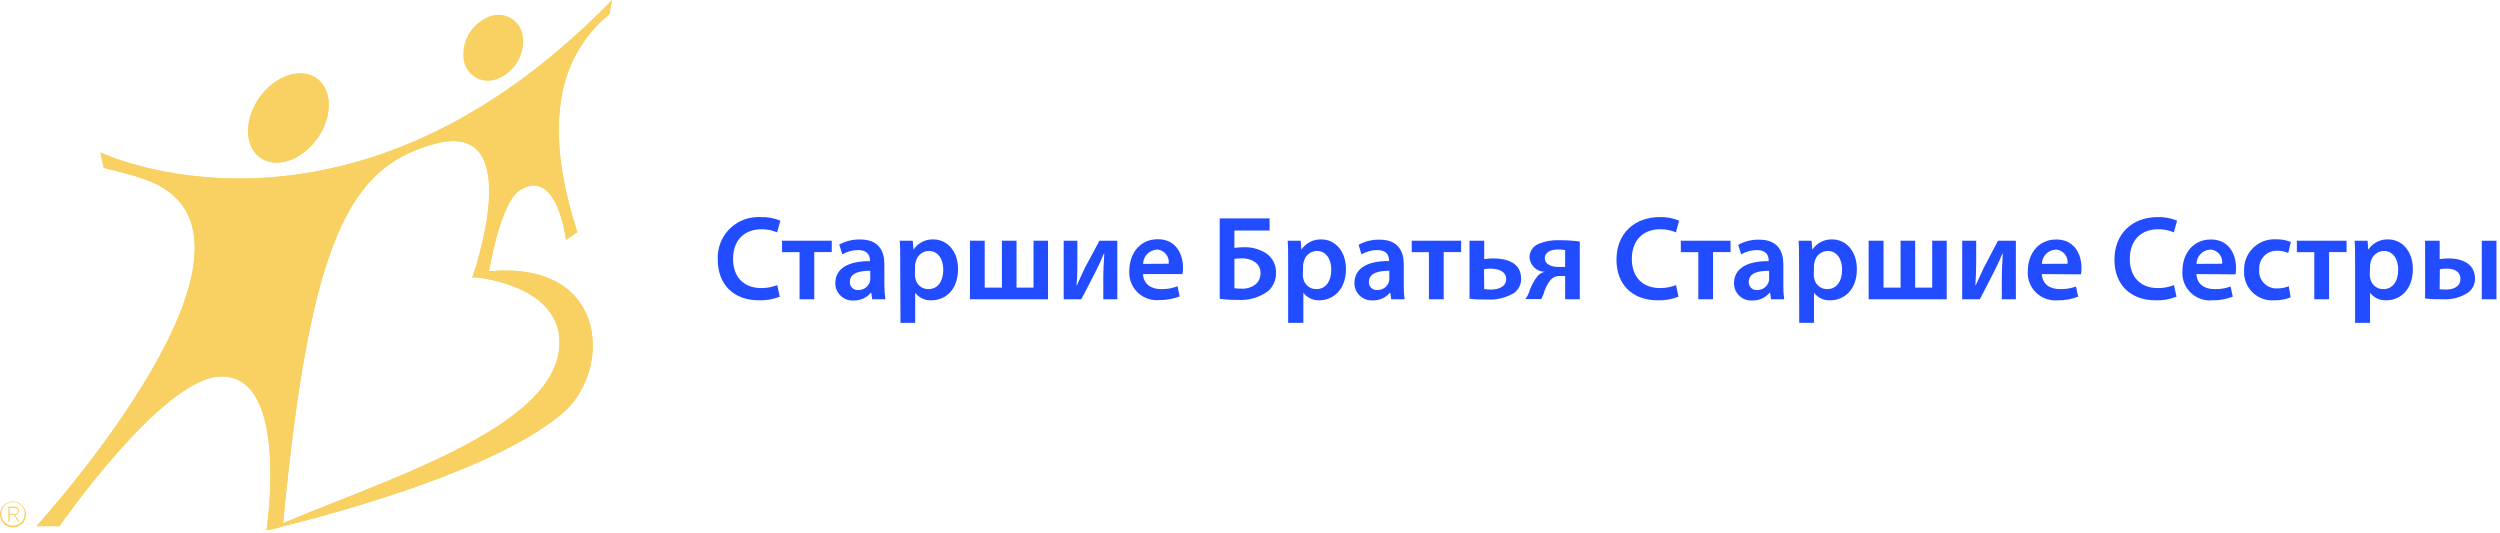
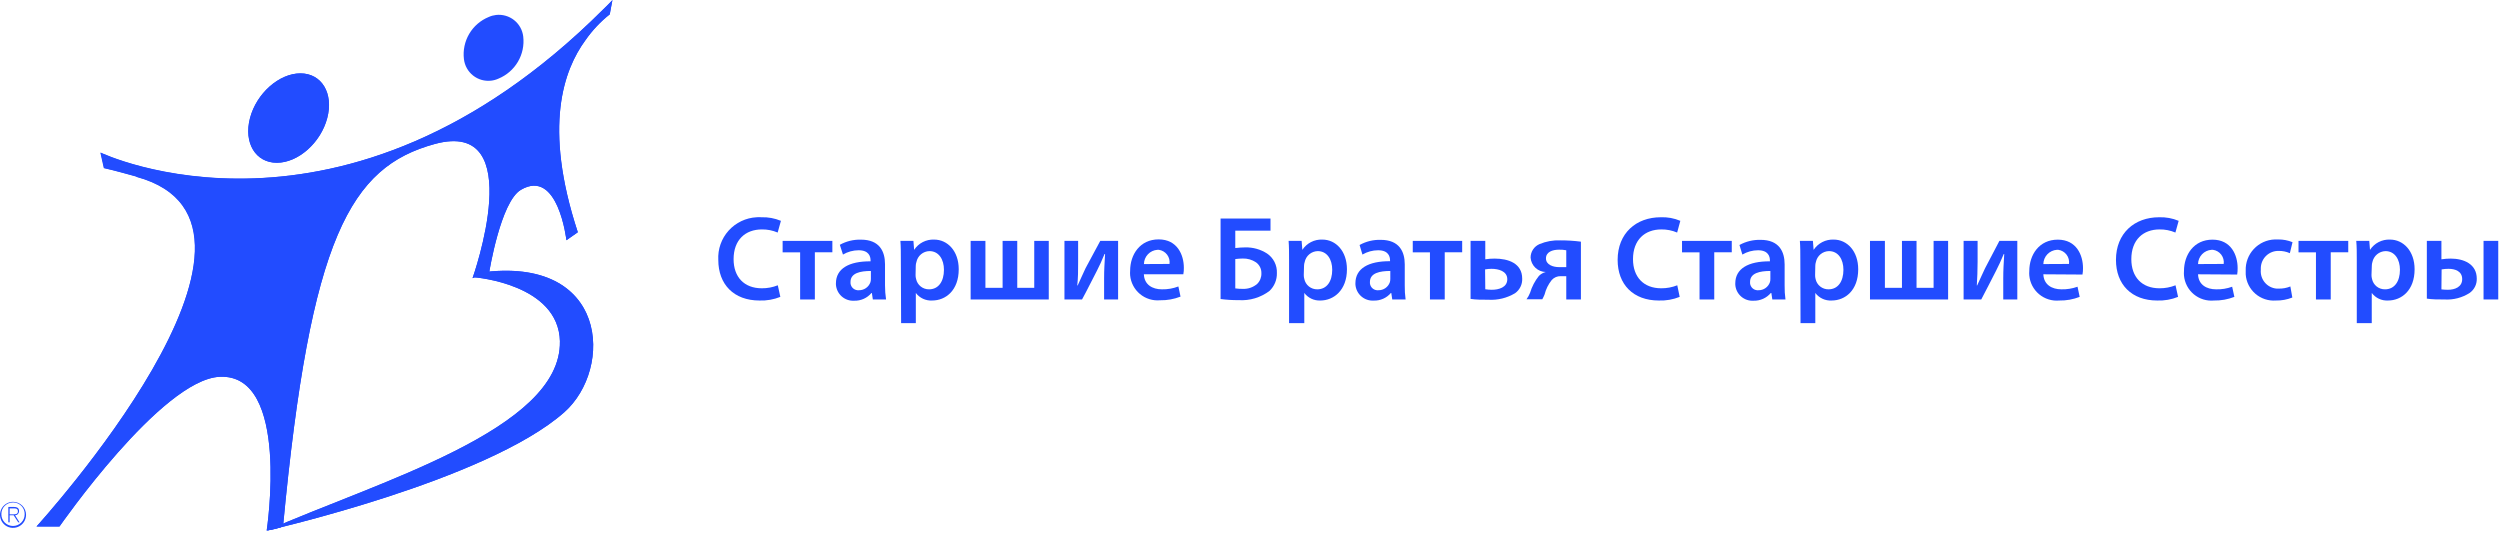
- <svg xmlns="http://www.w3.org/2000/svg" width="704" height="150" viewBox="0 0 704 150" fill="none">
-   <path d="M157.554 96.071C158.03 120.913 105.635 135.771 75.113 149.291C75.113 149.291 136.834 135.368 158.763 116.022C172.705 103.711 171.221 71.687 135.13 76.707C134.819 76.707 133.884 77.989 133.573 78.044C133.573 78.044 157.206 79.876 157.572 96.071" fill="#F8D162" />
-   <path d="M38.475 49.666C35.855 48.97 32.686 48.054 29.315 47.284L28.325 42.924C28.325 42.924 96.531 75.699 169.794 2.62C171.241 1.227 172.34 0 172.34 0C172.34 0 171.534 4.177 171.607 4.012C168.965 6.104 166.644 8.573 164.719 11.34C158.71 19.566 152.756 35.45 162.594 65.348L159.388 67.601C159.388 67.601 157.08 47.229 146.564 53.422C140.848 56.792 137.679 76.542 137.679 76.542L132.97 78.264C132.97 78.264 149 33.251 122.345 40.506C98.638 46.991 87.371 66.594 79.677 147.88C79.677 148.54 75.042 149.291 75.042 149.291C75.042 149.291 81.82 105.03 61.796 106.019C45.418 106.825 16.729 148.155 16.729 148.155H10.262C10.262 148.155 87.756 63.205 38.475 49.739" fill="#F8D162" />
-   <path d="M77.897 45.8C83.906 45.8 90.263 40.176 92.095 33.233C93.927 26.29 90.538 20.647 84.547 20.647C78.556 20.647 72.181 26.271 70.349 33.233C68.517 40.194 71.906 45.8 77.897 45.8Z" fill="#F8D162" />
-   <path d="M157.554 96.089C158.03 120.913 105.635 135.789 75.113 149.309C75.113 149.309 136.834 135.386 158.763 116.04C172.705 103.729 171.221 71.705 135.112 76.725C134.819 76.725 133.884 78.007 133.573 78.044C133.573 78.044 157.206 79.876 157.554 96.089Z" fill="#F8D162" />
-   <path d="M38.365 49.703C35.763 48.988 32.594 48.072 29.205 47.303L28.234 42.961C28.234 42.961 96.44 75.717 169.702 2.656C171.241 1.246 172.34 0 172.34 0C172.34 0 171.534 4.177 171.607 4.012C168.965 6.104 166.644 8.573 164.719 11.34C158.692 19.566 152.756 35.45 162.594 65.348L159.388 67.601C159.388 67.601 157.061 47.229 146.564 53.422C140.848 56.792 137.679 76.56 137.679 76.56L132.97 78.282C132.97 78.282 149 33.251 122.345 40.524C98.638 47.01 87.353 66.612 79.659 147.899C79.659 148.558 75.042 149.309 75.042 149.309C75.042 149.309 81.82 105.048 61.796 106.037C45.4 106.843 16.729 148.174 16.729 148.174H10.262C10.262 148.174 87.756 63.223 38.365 49.776" fill="#F8D162" />
-   <path d="M77.897 45.8C83.906 45.8 90.245 40.176 92.077 33.215C93.909 26.253 90.538 20.647 84.529 20.647C78.52 20.647 72.181 26.271 70.349 33.215C68.517 40.158 71.906 45.8 77.897 45.8Z" fill="#F8D162" />
-   <path d="M140.259 22.131C142.557 21.188 144.483 19.519 145.744 17.379C147.004 15.238 147.529 12.745 147.239 10.278C147.135 9.377 146.854 8.505 146.412 7.713C145.971 6.92 145.377 6.223 144.666 5.66C143.955 5.097 143.14 4.679 142.268 4.431C141.395 4.183 140.482 4.109 139.581 4.214C138.872 4.293 138.179 4.484 137.53 4.782C135.228 5.72 133.298 7.388 132.037 9.529C130.776 11.671 130.253 14.167 130.55 16.635C130.654 17.536 130.935 18.407 131.377 19.2C131.818 19.992 132.411 20.69 133.123 21.253C133.834 21.816 134.649 22.233 135.521 22.482C136.394 22.73 137.306 22.803 138.207 22.699C138.917 22.62 139.61 22.428 140.259 22.131Z" fill="#F8D162" />
-   <path d="M2.345 142.659H3.957C4.946 142.659 5.368 143.081 5.368 143.85C5.363 144.149 5.245 144.434 5.038 144.649C4.83 144.863 4.548 144.99 4.25 145.004L5.496 146.983H5.13L3.829 144.986H2.711V146.983H2.345V142.659ZM2.711 144.729H3.664C4.324 144.729 5.038 144.729 5.038 143.905C5.038 143.081 4.452 143.062 3.939 143.062H2.711V144.729ZM0.385 144.729C0.385 145.599 0.73 146.433 1.345 147.048C1.96 147.663 2.794 148.009 3.664 148.009C4.534 148.009 5.368 147.663 5.983 147.048C6.598 146.433 6.943 145.599 6.943 144.729C6.958 144.306 6.889 143.884 6.74 143.487C6.592 143.09 6.367 142.726 6.077 142.417C5.788 142.107 5.441 141.857 5.055 141.682C4.669 141.507 4.252 141.409 3.829 141.395H3.664C3.227 141.39 2.794 141.473 2.39 141.64C1.986 141.806 1.62 142.052 1.314 142.364C1.008 142.675 0.768 143.045 0.608 143.452C0.448 143.858 0.372 144.293 0.385 144.729V144.876V144.729ZM7.328 144.876C7.328 145.601 7.113 146.309 6.711 146.912C6.308 147.514 5.736 147.984 5.066 148.261C4.397 148.538 3.66 148.611 2.949 148.47C2.238 148.328 1.586 147.979 1.073 147.467C0.561 146.954 0.212 146.302 0.07 145.591C-0.071 144.88 0.002 144.143 0.279 143.474C0.556 142.804 1.026 142.232 1.628 141.829C2.231 141.427 2.939 141.212 3.664 141.212C4.636 141.212 5.568 141.598 6.255 142.285C6.942 142.972 7.328 143.904 7.328 144.876Z" fill="#F8D162" />
-   <path d="M219.585 83.54C217.725 84.291 215.727 84.64 213.723 84.566C206.505 84.566 202.126 80.041 202.126 73.134C202.045 71.637 202.259 70.139 202.758 68.725C203.256 67.311 204.029 66.01 205.031 64.895C206.034 63.78 207.246 62.874 208.599 62.229C209.953 61.584 211.42 61.212 212.917 61.134C213.362 61.098 213.809 61.098 214.254 61.134C216.137 61.072 218.012 61.416 219.75 62.142L218.834 65.44C217.435 64.838 215.924 64.538 214.401 64.56C209.766 64.56 206.431 67.473 206.431 72.933C206.431 77.916 209.363 81.122 214.364 81.122C215.907 81.137 217.438 80.85 218.871 80.279L219.585 83.54Z" fill="#224CFF" />
-   <path d="M234.223 67.785V70.991H229.295V84.273H225.155V71.009H220.227V67.785H234.223Z" fill="#224CFF" />
-   <path d="M245.614 84.273L245.339 82.441H245.229C244.637 83.147 243.893 83.71 243.052 84.088C242.211 84.466 241.296 84.648 240.375 84.621C239.737 84.66 239.097 84.574 238.493 84.366C237.889 84.158 237.332 83.833 236.853 83.409C236.375 82.985 235.985 82.471 235.706 81.896C235.427 81.321 235.264 80.697 235.227 80.059V79.748C235.227 75.589 238.891 73.501 244.973 73.537V73.281C244.973 72.2 244.533 70.423 241.62 70.423C240.067 70.424 238.543 70.842 237.205 71.632L236.326 68.884C238.139 67.879 240.189 67.38 242.262 67.436C247.519 67.436 249.04 70.771 249.04 74.343V80.279C249.037 81.616 249.135 82.951 249.333 84.273H245.614ZM245.065 76.249C242.133 76.249 239.33 76.816 239.33 79.326C239.279 79.897 239.457 80.465 239.825 80.905C240.193 81.344 240.72 81.62 241.291 81.671C241.424 81.69 241.56 81.69 241.694 81.671C242.402 81.682 243.095 81.47 243.677 81.066C244.259 80.661 244.699 80.085 244.936 79.418C245.025 79.121 245.068 78.812 245.065 78.502V76.249Z" fill="#224CFF" />
-   <path d="M253.499 73.281C253.499 71.119 253.499 69.378 253.371 67.785H257.035L257.237 70.313C257.843 69.384 258.68 68.629 259.666 68.121C260.652 67.614 261.753 67.371 262.861 67.418C266.653 67.418 269.786 70.642 269.786 75.772C269.786 81.708 266.122 84.566 262.293 84.566C261.414 84.613 260.537 84.444 259.739 84.073C258.94 83.703 258.245 83.142 257.713 82.441V82.441V90.923H253.573L253.499 73.281ZM257.64 77.366C257.633 77.75 257.682 78.132 257.786 78.502C257.961 79.338 258.423 80.088 259.092 80.62C259.762 81.152 260.596 81.433 261.45 81.415C264.07 81.415 265.627 79.216 265.627 75.919C265.627 73.024 264.198 70.661 261.542 70.661C260.672 70.681 259.836 70.997 259.17 71.557C258.504 72.116 258.048 72.886 257.878 73.739C257.762 74.075 257.701 74.427 257.695 74.783L257.64 77.366Z" fill="#224CFF" />
-   <path d="M277.295 67.785V80.993H282.132V67.785H286.254V80.993H291.036V67.785H295.121V84.273H273.137V67.785H277.295Z" fill="#224CFF" />
-   <path d="M303.382 67.785V73.684C303.382 76.285 303.382 78.026 303.144 80.334H303.254C304.134 78.502 304.628 77.183 305.471 75.479L309.611 67.785H314.631V84.273H310.692V78.41C310.692 75.772 310.802 74.563 310.967 71.467H310.82C310.014 73.427 309.483 74.6 308.677 76.175C307.395 78.612 305.911 81.671 304.482 84.273H299.535V67.785H303.382Z" fill="#224CFF" />
-   <path d="M321.885 77.183C321.995 80.132 324.322 81.415 326.942 81.415C328.531 81.454 330.112 81.18 331.595 80.609L332.199 83.467C330.374 84.18 328.425 84.529 326.465 84.493C325.45 84.588 324.425 84.483 323.45 84.182C322.476 83.881 321.57 83.39 320.785 82.738C320.001 82.086 319.353 81.286 318.878 80.383C318.403 79.48 318.112 78.492 318.02 77.476C317.983 77.049 317.983 76.62 318.02 76.194C318.02 71.632 320.786 67.363 326.044 67.363C331.302 67.363 333.134 71.742 333.134 75.351C333.149 75.965 333.1 76.579 332.987 77.183H321.885ZM329.103 74.27C329.229 73.345 328.983 72.408 328.42 71.663C327.858 70.918 327.023 70.426 326.099 70.294H325.714C324.69 70.359 323.728 70.809 323.021 71.553C322.315 72.297 321.915 73.281 321.904 74.307L329.103 74.27Z" fill="#224CFF" />
-   <path d="M357.52 61.501V64.909H347.609V69.8C348.539 69.684 349.475 69.623 350.412 69.617C352.584 69.564 354.722 70.164 356.549 71.339C357.44 71.944 358.162 72.766 358.646 73.728C359.131 74.689 359.361 75.759 359.316 76.835C359.34 77.77 359.168 78.699 358.811 79.564C358.455 80.428 357.922 81.209 357.246 81.855C354.758 83.738 351.675 84.662 348.562 84.456C346.859 84.472 345.157 84.368 343.469 84.145V61.501H357.52ZM347.609 81.159C348.338 81.256 349.073 81.299 349.808 81.287C351.263 81.335 352.683 80.831 353.783 79.876C354.172 79.489 354.477 79.025 354.679 78.514C354.88 78.004 354.975 77.457 354.956 76.908C354.975 76.312 354.848 75.719 354.586 75.183C354.324 74.647 353.935 74.182 353.453 73.831C352.337 73.075 351.008 72.696 349.661 72.75C348.975 72.762 348.29 72.811 347.609 72.896V81.159Z" fill="#224CFF" />
-   <path d="M362.738 73.281C362.738 71.119 362.738 69.378 362.609 67.785H366.273L366.475 70.313C367.081 69.384 367.918 68.629 368.904 68.121C369.89 67.614 370.991 67.371 372.099 67.418C375.892 67.418 379.024 70.642 379.024 75.772C379.024 81.708 375.269 84.566 371.531 84.566C370.665 84.601 369.802 84.426 369.017 84.056C368.233 83.686 367.549 83.132 367.025 82.441V82.441V90.923H362.738V73.281ZM366.878 77.366C366.871 77.75 366.921 78.132 367.025 78.502C367.2 79.338 367.662 80.088 368.331 80.62C369 81.152 369.834 81.433 370.689 81.415C373.327 81.415 374.884 79.216 374.884 75.919C374.884 73.024 373.455 70.661 370.798 70.661C369.929 70.681 369.092 70.997 368.426 71.557C367.761 72.116 367.305 72.886 367.134 73.739C367.019 74.075 366.957 74.427 366.951 74.783L366.878 77.366Z" fill="#224CFF" />
-   <path d="M391.779 84.273L391.505 82.441H391.395C390.803 83.14 390.06 83.697 389.222 84.068C388.385 84.439 387.474 84.616 386.558 84.584C385.92 84.624 385.281 84.537 384.677 84.329C384.072 84.121 383.515 83.796 383.037 83.372C382.559 82.948 382.169 82.434 381.89 81.86C381.61 81.285 381.448 80.66 381.41 80.022V79.711C381.41 75.552 385.074 73.464 391.156 73.501V73.281C391.156 72.2 390.717 70.423 387.804 70.423C386.251 70.424 384.726 70.842 383.389 71.632L382.583 68.939C384.396 67.934 386.446 67.435 388.518 67.492C393.776 67.492 395.297 70.826 395.297 74.398V80.334C395.275 81.651 395.355 82.968 395.535 84.273H391.779ZM391.23 76.249C388.299 76.249 385.496 76.817 385.496 79.326C385.445 79.897 385.623 80.465 385.99 80.905C386.358 81.344 386.885 81.62 387.456 81.671C387.59 81.69 387.725 81.69 387.859 81.671C388.568 81.687 389.264 81.478 389.847 81.073C390.43 80.668 390.869 80.088 391.102 79.418C391.19 79.121 391.233 78.812 391.23 78.502V76.249Z" fill="#224CFF" />
-   <path d="M411.452 67.785V70.991H406.542V84.273H402.383V71.009H397.547V67.785H411.452Z" fill="#224CFF" />
-   <path d="M417.953 67.785V72.969C418.825 72.829 419.708 72.762 420.591 72.768C424.365 72.768 428.34 74.05 428.34 78.41C428.374 79.208 428.207 80.002 427.855 80.719C427.503 81.436 426.977 82.053 426.325 82.514C424.058 83.87 421.433 84.509 418.796 84.346C416.964 84.346 415.296 84.346 413.812 84.108V67.785H417.953ZM417.953 81.397C418.559 81.491 419.171 81.54 419.785 81.543C421.708 81.543 424.145 80.902 424.145 78.575C424.145 76.249 421.58 75.644 419.73 75.644C419.116 75.644 418.502 75.699 417.898 75.809L417.953 81.397Z" fill="#224CFF" />
-   <path d="M444.866 84.273H440.744V77.714H439.187C438.712 77.698 438.24 77.787 437.803 77.973C437.366 78.16 436.976 78.441 436.659 78.795C435.702 79.989 435.014 81.377 434.644 82.862C434.456 83.326 434.242 83.778 434.003 84.218H429.551C429.968 83.655 430.307 83.039 430.558 82.386C431.074 80.667 431.913 79.062 433.032 77.659C433.562 77.113 434.235 76.726 434.974 76.541V76.541C433.885 76.521 432.843 76.095 432.053 75.346C431.264 74.596 430.783 73.579 430.705 72.493C430.703 71.679 430.942 70.883 431.392 70.205C431.842 69.527 432.483 68.997 433.233 68.682C435.064 67.917 437.04 67.561 439.022 67.638C440.976 67.632 442.929 67.754 444.866 68.004V84.273ZM440.744 70.423C440.068 70.294 439.38 70.239 438.693 70.258C436.861 70.258 435.029 70.899 435.029 72.713C435.029 74.526 437.08 75.168 438.693 75.168H440.744V70.423Z" fill="#224CFF" />
-   <path d="M472.658 83.54C470.798 84.29 468.8 84.64 466.796 84.566C459.578 84.566 455.199 80.041 455.199 73.134C455.199 65.641 460.384 61.134 467.346 61.134C469.229 61.062 471.106 61.406 472.842 62.142L471.944 65.439C470.537 64.84 469.021 64.54 467.492 64.56C462.875 64.56 459.523 67.473 459.523 72.932C459.523 77.915 462.472 81.121 467.455 81.121C469.004 81.137 470.541 80.85 471.981 80.279L472.658 83.54Z" fill="#224CFF" />
-   <path d="M487.317 67.785V70.991H482.389V84.273H478.248V71.009H473.32V67.785H487.317Z" fill="#224CFF" />
-   <path d="M498.728 84.273L498.453 82.441H498.306C497.713 83.146 496.969 83.709 496.128 84.086C495.288 84.464 494.372 84.647 493.451 84.621C492.816 84.663 492.178 84.58 491.575 84.375C490.972 84.17 490.416 83.848 489.937 83.428C489.459 83.007 489.068 82.497 488.788 81.925C488.508 81.353 488.343 80.732 488.303 80.096C488.295 79.98 488.295 79.864 488.303 79.748C488.303 75.589 491.967 73.501 498.05 73.537V73.281C498.05 72.2 497.61 70.423 494.715 70.423C493.162 70.425 491.638 70.842 490.3 71.632L489.476 68.939C491.293 67.943 493.34 67.444 495.412 67.492C500.669 67.492 502.19 70.826 502.19 74.398V80.334C502.168 81.651 502.248 82.968 502.428 84.273H498.728ZM498.178 76.249C495.247 76.249 492.462 76.817 492.462 79.326C492.411 79.897 492.589 80.465 492.957 80.905C493.324 81.345 493.851 81.62 494.422 81.671C494.55 81.69 494.679 81.69 494.807 81.671C495.516 81.687 496.213 81.478 496.795 81.073C497.378 80.668 497.817 80.088 498.05 79.418C498.147 79.123 498.191 78.813 498.178 78.502V76.249Z" fill="#224CFF" />
-   <path d="M506.609 73.281C506.609 71.119 506.609 69.378 506.48 67.784H510.145L510.346 70.313C510.958 69.385 511.798 68.631 512.787 68.124C513.776 67.617 514.878 67.374 515.989 67.418C519.763 67.418 522.895 70.642 522.895 75.772C522.895 81.708 519.231 84.566 515.402 84.566C514.523 84.613 513.646 84.444 512.848 84.073C512.05 83.703 511.354 83.142 510.822 82.441V82.441V90.923H506.664L506.609 73.281ZM510.767 77.366C510.755 77.749 510.798 78.132 510.896 78.502C511.071 79.338 511.533 80.088 512.202 80.62C512.871 81.152 513.705 81.433 514.56 81.415C517.179 81.415 518.737 79.216 518.737 75.919C518.737 73.024 517.326 70.661 514.651 70.661C513.782 70.681 512.945 70.997 512.279 71.557C511.613 72.116 511.158 72.886 510.987 73.739C510.878 74.076 510.822 74.428 510.822 74.783L510.767 77.366Z" fill="#224CFF" />
-   <path d="M530.406 67.785V80.993H535.206V67.785H539.31V80.993H544.11V67.785H548.195V84.273H526.211V67.785H530.406Z" fill="#224CFF" />
-   <path d="M556.494 67.785V73.684C556.494 76.285 556.402 78.026 556.274 80.334H556.365C557.245 78.502 557.758 77.183 558.6 75.479L562.631 67.785H567.669V84.273H563.712V78.41C563.712 75.772 563.822 74.563 563.987 71.467H563.858C563.034 73.427 562.503 74.6 561.696 76.175C560.414 78.612 558.93 81.671 557.519 84.273H552.555V67.785H556.494Z" fill="#224CFF" />
-   <path d="M574.992 77.183C575.102 80.132 577.429 81.415 580.067 81.415C581.614 81.457 583.155 81.208 584.61 80.682L585.215 83.54C583.389 84.254 581.441 84.602 579.481 84.566C578.463 84.659 577.437 84.55 576.461 84.246C575.485 83.942 574.579 83.448 573.794 82.793C573.009 82.137 572.362 81.334 571.888 80.428C571.415 79.522 571.125 78.531 571.035 77.513C570.999 77.098 570.999 76.681 571.035 76.267C571.035 71.705 573.802 67.437 579.059 67.437C584.317 67.437 586.149 71.815 586.149 75.424C586.165 76.038 586.116 76.652 586.003 77.256L574.992 77.183ZM582.211 74.27C582.336 73.342 582.088 72.403 581.521 71.657C580.954 70.912 580.115 70.422 579.188 70.295H578.803C577.78 70.363 576.821 70.814 576.115 71.557C575.409 72.3 575.008 73.282 574.992 74.307L582.211 74.27Z" fill="#224CFF" />
-   <path d="M612.903 83.54C611.043 84.289 609.045 84.639 607.041 84.566C599.823 84.566 595.426 80.041 595.426 73.134C595.426 65.641 600.629 61.135 607.572 61.135C609.455 61.072 611.33 61.416 613.068 62.142L612.152 65.44C610.745 64.84 609.229 64.541 607.7 64.561C603.084 64.561 599.749 67.473 599.749 72.933C599.749 77.916 602.681 81.122 607.664 81.122C609.212 81.137 610.749 80.851 612.189 80.279L612.903 83.54Z" fill="#224CFF" />
-   <path d="M618.528 77.183C618.619 80.132 620.946 81.415 623.584 81.415C625.132 81.466 626.674 81.217 628.127 80.682L628.75 83.54C626.924 84.254 624.976 84.602 623.016 84.566C622 84.662 620.976 84.556 620.001 84.255C619.027 83.954 618.121 83.463 617.336 82.811C616.552 82.16 615.903 81.359 615.429 80.456C614.954 79.553 614.662 78.565 614.57 77.549C614.534 77.123 614.534 76.694 614.57 76.267C614.57 71.705 617.337 67.437 622.595 67.437C627.853 67.437 629.666 71.815 629.666 75.424C629.678 76.037 629.635 76.651 629.538 77.256L618.528 77.183ZM625.746 74.27C625.871 73.342 625.623 72.403 625.056 71.657C624.49 70.912 623.65 70.422 622.723 70.295H622.338C621.314 70.359 620.352 70.809 619.645 71.553C618.939 72.297 618.539 73.281 618.528 74.307L625.746 74.27Z" fill="#224CFF" />
-   <path d="M645.057 83.723C643.578 84.312 641.995 84.599 640.403 84.566C639.366 84.641 638.325 84.51 637.338 84.183C636.352 83.855 635.439 83.336 634.653 82.655C633.867 81.975 633.223 81.146 632.757 80.217C632.292 79.287 632.014 78.275 631.94 77.238C631.921 76.878 631.921 76.517 631.94 76.157C631.86 73.91 632.677 71.724 634.209 70.078C635.741 68.433 637.863 67.463 640.11 67.382C640.44 67.363 640.77 67.363 641.1 67.382C642.475 67.369 643.839 67.63 645.112 68.151L644.361 71.247C643.376 70.805 642.307 70.586 641.228 70.606C639.932 70.571 638.675 71.051 637.731 71.94C636.787 72.829 636.233 74.055 636.19 75.351C636.19 75.552 636.19 75.736 636.19 75.937C636.078 77.225 636.482 78.504 637.314 79.493C638.145 80.483 639.336 81.102 640.623 81.213H641.21C642.339 81.243 643.462 81.037 644.507 80.609L645.057 83.723Z" fill="#224CFF" />
-   <path d="M660.794 67.785V70.991H655.865V84.273H651.707V71.009H646.797V67.785H660.794Z" fill="#224CFF" />
-   <path d="M663.193 73.281C663.193 71.119 663.193 69.378 663.047 67.785H666.711L666.912 70.313C667.518 69.384 668.355 68.629 669.342 68.121C670.328 67.614 671.429 67.371 672.537 67.418C676.311 67.418 679.462 70.642 679.462 75.772C679.462 81.708 675.798 84.566 671.969 84.566C671.093 84.61 670.219 84.439 669.424 84.069C668.629 83.698 667.937 83.139 667.407 82.441V82.441V90.923H663.193V73.281ZM667.334 77.366C667.327 77.75 667.376 78.132 667.48 78.502C667.655 79.338 668.117 80.088 668.787 80.62C669.456 81.152 670.29 81.433 671.144 81.415C673.782 81.415 675.34 79.216 675.34 75.919C675.34 73.024 673.911 70.661 671.254 70.661C670.388 70.691 669.556 71.011 668.892 71.568C668.228 72.126 667.77 72.89 667.59 73.739C667.482 74.076 667.426 74.428 667.425 74.783L667.334 77.366Z" fill="#224CFF" />
-   <path d="M687.01 67.785V72.969C687.877 72.838 688.753 72.77 689.63 72.768C693.294 72.768 696.958 74.288 696.958 78.41C696.982 79.197 696.811 79.977 696.459 80.68C696.107 81.384 695.586 81.989 694.943 82.441C692.849 83.778 690.387 84.419 687.908 84.273C686.076 84.273 684.39 84.273 682.906 84.035V67.785H687.01ZM687.01 81.433C687.618 81.506 688.23 81.543 688.842 81.543C690.802 81.543 692.854 80.755 692.854 78.539C692.854 76.322 690.876 75.644 689.025 75.644C688.368 75.644 687.713 75.699 687.065 75.809L687.01 81.433ZM703.003 67.785V84.273H698.863V67.785H703.003Z" fill="#224CFF" />
+ <svg xmlns="http://www.w3.org/2000/svg" width="384" height="82" viewBox="0 0 384 82" fill="none">
+   <path d="M86 52.44C86.26 66 57.66 74.11 41 81.49C41 81.49 74.69 73.89 86.66 63.33C94.27 56.61 93.46 39.13 73.76 41.87C73.59 41.87 73.08 42.57 72.91 42.6C72.91 42.6 85.81 43.6 86.01 52.44" fill="#224CFF" />
+   <path d="M21.002 27.11C19.572 26.73 17.842 26.23 16.002 25.81L15.462 23.43C15.462 23.43 52.692 41.32 92.682 1.43C93.472 0.67 94.072 0 94.072 0C94.072 0 93.632 2.28 93.672 2.19C92.229 3.332 90.962 4.68 89.912 6.19C86.632 10.68 83.382 19.35 88.752 35.67L87.002 36.9C87.002 36.9 85.742 25.78 80.002 29.16C76.882 31 75.152 41.78 75.152 41.78L72.582 42.72C72.582 42.72 81.332 18.15 66.782 22.11C53.842 25.65 47.692 36.35 43.492 80.72C43.492 81.08 40.962 81.49 40.962 81.49C40.962 81.49 44.662 57.33 33.732 57.87C24.792 58.31 9.132 80.87 9.132 80.87H5.602C5.602 80.87 47.902 34.5 21.002 27.15" fill="#224CFF" />
+   <path d="M42.52 25C45.8 25 49.27 21.93 50.27 18.14C51.27 14.35 49.42 11.27 46.15 11.27C42.88 11.27 39.4 14.34 38.4 18.14C37.4 21.94 39.25 25 42.52 25Z" fill="#224CFF" />
+   <path d="M86 52.45C86.26 66 57.66 74.12 41 81.5C41 81.5 74.69 73.9 86.66 63.34C94.27 56.62 93.46 39.14 73.75 41.88C73.59 41.88 73.08 42.58 72.91 42.6C72.91 42.6 85.81 43.6 86 52.45Z" fill="#224CFF" />
+   <path d="M20.942 27.13C19.522 26.74 17.792 26.24 15.942 25.82L15.412 23.45C15.412 23.45 52.642 41.33 92.632 1.45C93.472 0.68 94.072 0 94.072 0C94.072 0 93.632 2.28 93.672 2.19C92.229 3.332 90.962 4.68 89.912 6.19C86.622 10.68 83.382 19.35 88.752 35.67L87.002 36.9C87.002 36.9 85.732 25.78 80.002 29.16C76.882 31 75.152 41.79 75.152 41.79L72.582 42.73C72.582 42.73 81.332 18.15 66.782 22.12C53.842 25.66 47.682 36.36 43.482 80.73C43.482 81.09 40.962 81.5 40.962 81.5C40.962 81.5 44.662 57.34 33.732 57.88C24.782 58.32 9.132 80.88 9.132 80.88H5.602C5.602 80.88 47.902 34.51 20.942 27.17" fill="#224CFF" />
+   <path d="M42.52 25C45.8 25 49.26 21.93 50.26 18.13C51.26 14.33 49.42 11.27 46.14 11.27C42.86 11.27 39.4 14.34 38.4 18.13C37.4 21.92 39.25 25 42.52 25Z" fill="#224CFF" />
+   <path d="M76.559 12.08C77.813 11.565 78.865 10.654 79.552 9.486C80.24 8.318 80.527 6.957 80.369 5.61C80.312 5.118 80.158 4.643 79.918 4.21C79.677 3.778 79.353 3.397 78.965 3.089C78.576 2.782 78.132 2.554 77.655 2.419C77.179 2.283 76.681 2.243 76.189 2.3C75.802 2.343 75.423 2.448 75.069 2.61C73.813 3.122 72.759 4.032 72.071 5.201C71.383 6.37 71.097 7.733 71.259 9.08C71.316 9.572 71.469 10.048 71.71 10.48C71.951 10.913 72.275 11.293 72.663 11.601C73.052 11.908 73.496 12.136 73.973 12.271C74.449 12.407 74.947 12.447 75.439 12.39C75.826 12.347 76.204 12.242 76.559 12.08Z" fill="#224CFF" />
+   <path d="M1.28 77.87H2.16C2.7 77.87 2.93 78.1 2.93 78.52C2.928 78.683 2.863 78.839 2.75 78.956C2.637 79.073 2.483 79.142 2.32 79.15L3 80.23H2.8L2.09 79.14H1.48V80.23H1.28V77.87ZM1.48 79H2C2.36 79 2.75 79 2.75 78.55C2.75 78.1 2.43 78.09 2.15 78.09H1.48V79ZM0.21 79C0.21 79.475 0.399 79.93 0.734 80.266C1.07 80.602 1.525 80.79 2 80.79C2.475 80.79 2.93 80.602 3.266 80.266C3.601 79.93 3.79 79.475 3.79 79C3.798 78.769 3.76 78.538 3.679 78.322C3.598 78.105 3.475 77.907 3.317 77.738C3.159 77.569 2.97 77.432 2.759 77.337C2.549 77.241 2.321 77.188 2.09 77.18H2C1.762 77.177 1.525 77.223 1.305 77.314C1.084 77.404 0.885 77.539 0.717 77.709C0.55 77.879 0.419 78.081 0.332 78.303C0.245 78.525 0.203 78.762 0.21 79V79.08V79ZM4 79.08C4 79.476 3.883 79.862 3.663 80.191C3.443 80.52 3.131 80.776 2.765 80.928C2.4 81.079 1.998 81.119 1.61 81.042C1.222 80.965 0.865 80.774 0.586 80.494C0.306 80.215 0.116 79.858 0.038 79.47C-0.039 79.082 0.001 78.68 0.152 78.315C0.304 77.949 0.56 77.637 0.889 77.417C1.218 77.197 1.604 77.08 2 77.08C2.53 77.08 3.039 77.291 3.414 77.666C3.789 78.041 4 78.55 4 79.08Z" fill="#224CFF" />
+   <path d="M119.86 45.6C118.844 46.01 117.754 46.201 116.66 46.16C112.72 46.16 110.33 43.69 110.33 39.92C110.285 39.103 110.402 38.285 110.674 37.513C110.946 36.742 111.368 36.031 111.915 35.423C112.462 34.814 113.124 34.32 113.863 33.968C114.601 33.615 115.402 33.412 116.22 33.37C116.462 33.35 116.707 33.35 116.95 33.37C117.977 33.336 119.001 33.524 119.95 33.92L119.45 35.72C118.686 35.392 117.861 35.228 117.03 35.24C114.5 35.24 112.68 36.83 112.68 39.81C112.68 42.53 114.28 44.28 117.01 44.28C117.852 44.288 118.687 44.132 119.47 43.82L119.86 45.6Z" fill="#224CFF" />
+   <path d="M127.851 37V38.75H125.161V46H122.901V38.76H120.211V37H127.851Z" fill="#224CFF" />
+   <path d="M134.068 46L133.918 45H133.858C133.535 45.386 133.129 45.693 132.67 45.899C132.211 46.105 131.711 46.205 131.208 46.19C130.86 46.212 130.511 46.164 130.181 46.051C129.852 45.937 129.547 45.76 129.286 45.529C129.025 45.297 128.813 45.017 128.66 44.703C128.508 44.389 128.419 44.048 128.398 43.7V43.53C128.398 41.26 130.398 40.12 133.718 40.14V40C133.718 39.41 133.478 38.44 131.888 38.44C131.041 38.441 130.208 38.669 129.478 39.1L128.998 37.6C129.988 37.052 131.107 36.779 132.238 36.81C135.108 36.81 135.938 38.63 135.938 40.58V43.82C135.937 44.55 135.99 45.278 136.098 46H134.068ZM133.768 41.62C132.168 41.62 130.638 41.93 130.638 43.3C130.611 43.612 130.708 43.922 130.908 44.161C131.109 44.401 131.397 44.552 131.708 44.58C131.781 44.59 131.855 44.59 131.928 44.58C132.315 44.586 132.694 44.47 133.011 44.249C133.329 44.029 133.569 43.714 133.698 43.35C133.747 43.188 133.77 43.019 133.768 42.85V41.62Z" fill="#224CFF" />
+   <path d="M138.371 40C138.371 38.82 138.371 37.87 138.301 37H140.301L140.411 38.38C140.742 37.873 141.198 37.461 141.737 37.184C142.275 36.907 142.876 36.775 143.481 36.8C145.551 36.8 147.261 38.56 147.261 41.36C147.261 44.6 145.261 46.16 143.171 46.16C142.691 46.186 142.212 46.093 141.776 45.891C141.341 45.689 140.961 45.383 140.671 45V45V49.63H138.411L138.371 40ZM140.631 42.23C140.627 42.439 140.654 42.648 140.711 42.85C140.806 43.307 141.059 43.716 141.424 44.006C141.789 44.296 142.244 44.45 142.711 44.44C144.141 44.44 144.991 43.24 144.991 41.44C144.991 39.86 144.211 38.57 142.761 38.57C142.286 38.581 141.83 38.754 141.466 39.059C141.103 39.364 140.854 39.784 140.761 40.25C140.698 40.434 140.664 40.626 140.661 40.82L140.631 42.23Z" fill="#224CFF" />
+   <path d="M151.36 37V44.21H154V37H156.25V44.21H158.86V37H161.09V46H149.09V37H151.36Z" fill="#224CFF" />
+   <path d="M165.6 37V40.22C165.6 41.64 165.6 42.59 165.47 43.85H165.53C166.01 42.85 166.28 42.13 166.74 41.2L169 37H171.74V46H169.59V42.8C169.59 41.36 169.65 40.7 169.74 39.01H169.66C169.22 40.08 168.93 40.72 168.49 41.58C167.79 42.91 166.98 44.58 166.2 46H163.5V37H165.6Z" fill="#224CFF" />
+   <path d="M175.699 42.13C175.759 43.74 177.029 44.44 178.459 44.44C179.327 44.462 180.19 44.312 180.999 44L181.329 45.56C180.333 45.95 179.269 46.14 178.199 46.12C177.645 46.172 177.086 46.115 176.554 45.95C176.022 45.786 175.527 45.518 175.099 45.162C174.671 44.806 174.317 44.37 174.058 43.877C173.799 43.384 173.639 42.845 173.589 42.29C173.569 42.057 173.569 41.823 173.589 41.59C173.589 39.1 175.099 36.77 177.969 36.77C180.839 36.77 181.839 39.16 181.839 41.13C181.848 41.465 181.821 41.8 181.759 42.13H175.699ZM179.639 40.54C179.708 40.035 179.574 39.523 179.266 39.117C178.959 38.711 178.504 38.442 177.999 38.37H177.789C177.23 38.405 176.705 38.651 176.319 39.057C175.934 39.463 175.716 40 175.709 40.56L179.639 40.54Z" fill="#224CFF" />
+   <path d="M195.15 33.57V35.43H189.74V38.1C190.248 38.037 190.759 38.004 191.27 38C192.456 37.971 193.623 38.299 194.62 38.94C195.107 39.27 195.501 39.719 195.765 40.244C196.029 40.769 196.155 41.353 196.13 41.94C196.144 42.45 196.05 42.958 195.855 43.43C195.661 43.901 195.369 44.327 195 44.68C193.643 45.708 191.96 46.212 190.26 46.1C189.331 46.108 188.402 46.052 187.48 45.93V33.57H195.15ZM189.74 44.3C190.138 44.353 190.539 44.377 190.94 44.37C191.735 44.396 192.51 44.121 193.11 43.6C193.323 43.389 193.489 43.136 193.599 42.857C193.709 42.578 193.761 42.28 193.75 41.98C193.761 41.654 193.692 41.331 193.549 41.038C193.406 40.746 193.194 40.492 192.93 40.3C192.321 39.888 191.596 39.681 190.86 39.71C190.486 39.717 190.112 39.743 189.74 39.79V44.3Z" fill="#224CFF" />
+   <path d="M198 40C198 38.82 198 37.87 197.93 37H199.93L200.04 38.38C200.37 37.873 200.827 37.461 201.366 37.184C201.904 36.907 202.505 36.775 203.11 36.8C205.18 36.8 206.89 38.56 206.89 41.36C206.89 44.6 204.84 46.16 202.8 46.16C202.327 46.179 201.856 46.084 201.427 45.882C200.999 45.68 200.626 45.377 200.34 45V45V49.63H198V40ZM200.26 42.23C200.256 42.439 200.283 42.648 200.34 42.85C200.435 43.307 200.687 43.716 201.053 44.006C201.418 44.296 201.873 44.45 202.34 44.44C203.78 44.44 204.63 43.24 204.63 41.44C204.63 39.86 203.85 38.57 202.4 38.57C201.925 38.581 201.468 38.754 201.105 39.059C200.741 39.364 200.493 39.784 200.4 40.25C200.337 40.434 200.303 40.626 200.3 40.82L200.26 42.23Z" fill="#224CFF" />
+   <path d="M213.851 46L213.701 45H213.641C213.318 45.382 212.913 45.685 212.456 45.888C211.998 46.091 211.501 46.187 211.001 46.17C210.653 46.192 210.304 46.144 209.974 46.031C209.645 45.917 209.34 45.74 209.079 45.508C208.818 45.277 208.605 44.997 208.453 44.683C208.301 44.369 208.212 44.028 208.191 43.68V43.51C208.191 41.24 210.191 40.1 213.511 40.12V40C213.511 39.41 213.271 38.44 211.681 38.44C210.834 38.441 210.001 38.669 209.271 39.1L208.831 37.63C209.821 37.082 210.94 36.809 212.071 36.84C214.941 36.84 215.771 38.66 215.771 40.61V43.85C215.759 44.569 215.803 45.288 215.901 46H213.851ZM213.551 41.62C211.951 41.62 210.421 41.93 210.421 43.3C210.394 43.612 210.491 43.922 210.691 44.161C210.892 44.402 211.18 44.552 211.491 44.58C211.564 44.59 211.638 44.59 211.711 44.58C212.099 44.589 212.479 44.474 212.797 44.253C213.115 44.032 213.355 43.716 213.481 43.35C213.53 43.188 213.553 43.019 213.551 42.85V41.62Z" fill="#224CFF" />
+   <path d="M224.59 37V38.75H221.91V46H219.64V38.76H217V37H224.59Z" fill="#224CFF" />
+   <path d="M228.139 37V39.83C228.615 39.754 229.097 39.717 229.579 39.72C231.639 39.72 233.809 40.42 233.809 42.8C233.827 43.236 233.736 43.669 233.544 44.06C233.352 44.451 233.065 44.788 232.709 45.04C231.471 45.78 230.038 46.129 228.599 46.04C227.599 46.04 226.689 46.04 225.879 45.91V37H228.139ZM228.139 44.43C228.47 44.481 228.804 44.508 229.139 44.51C230.189 44.51 231.519 44.16 231.519 42.89C231.519 41.62 230.119 41.29 229.109 41.29C228.774 41.29 228.439 41.32 228.109 41.38L228.139 44.43Z" fill="#224CFF" />
+   <path d="M242.829 46H240.579V42.42H239.729C239.47 42.411 239.212 42.459 238.973 42.561C238.735 42.663 238.522 42.816 238.349 43.01C237.826 43.662 237.451 44.419 237.249 45.23C237.146 45.483 237.03 45.73 236.899 45.97H234.469C234.696 45.663 234.881 45.327 235.019 44.97C235.3 44.032 235.758 43.156 236.369 42.39C236.658 42.092 237.025 41.88 237.429 41.78V41.78C236.835 41.769 236.266 41.536 235.835 41.127C235.404 40.718 235.141 40.163 235.099 39.57C235.098 39.126 235.228 38.691 235.474 38.321C235.719 37.951 236.069 37.662 236.479 37.49C237.478 37.072 238.557 36.878 239.639 36.92C240.705 36.916 241.771 36.983 242.829 37.12V46ZM240.579 38.44C240.21 38.37 239.834 38.34 239.459 38.35C238.459 38.35 237.459 38.7 237.459 39.69C237.459 40.68 238.579 41.03 239.459 41.03H240.579V38.44Z" fill="#224CFF" />
+   <path d="M257.999 45.6C256.983 46.01 255.893 46.2 254.799 46.16C250.859 46.16 248.469 43.69 248.469 39.92C248.469 35.83 251.299 33.37 255.099 33.37C256.127 33.331 257.151 33.518 258.099 33.92L257.609 35.72C256.841 35.393 256.013 35.229 255.179 35.24C252.659 35.24 250.829 36.83 250.829 39.81C250.829 42.53 252.439 44.28 255.159 44.28C256.004 44.288 256.843 44.132 257.629 43.82L257.999 45.6Z" fill="#224CFF" />
+   <path d="M265.999 37V38.75H263.309V46H261.049V38.76H258.359V37H265.999Z" fill="#224CFF" />
+   <path d="M272.229 46L272.079 45H271.999C271.675 45.385 271.269 45.692 270.81 45.898C270.351 46.104 269.851 46.204 269.349 46.19C269.002 46.213 268.654 46.167 268.325 46.056C267.996 45.944 267.692 45.768 267.431 45.539C267.17 45.309 266.956 45.031 266.803 44.718C266.65 44.406 266.56 44.067 266.539 43.72C266.534 43.657 266.534 43.593 266.539 43.53C266.539 41.26 268.539 40.12 271.859 40.14V40C271.859 39.41 271.619 38.44 270.039 38.44C269.191 38.441 268.359 38.669 267.629 39.1L267.179 37.63C268.17 37.086 269.288 36.814 270.419 36.84C273.289 36.84 274.119 38.66 274.119 40.61V43.85C274.107 44.569 274.15 45.288 274.249 46H272.229ZM271.929 41.62C270.329 41.62 268.809 41.93 268.809 43.3C268.781 43.612 268.878 43.922 269.079 44.162C269.279 44.402 269.567 44.552 269.879 44.58C269.948 44.59 270.019 44.59 270.089 44.58C270.476 44.589 270.856 44.474 271.174 44.253C271.492 44.032 271.732 43.716 271.859 43.35C271.912 43.189 271.936 43.02 271.929 42.85V41.62Z" fill="#224CFF" />
+   <path d="M276.531 40C276.531 38.82 276.531 37.87 276.461 37H278.461L278.571 38.38C278.905 37.874 279.364 37.462 279.903 37.185C280.443 36.908 281.045 36.776 281.651 36.8C283.711 36.8 285.421 38.56 285.421 41.36C285.421 44.6 283.421 46.16 281.331 46.16C280.851 46.186 280.372 46.093 279.937 45.891C279.501 45.689 279.121 45.383 278.831 45V45V49.63H276.561L276.531 40ZM278.801 42.23C278.794 42.439 278.818 42.648 278.871 42.85C278.966 43.307 279.219 43.716 279.584 44.006C279.949 44.296 280.404 44.45 280.871 44.44C282.301 44.44 283.151 43.24 283.151 41.44C283.151 39.86 282.381 38.57 280.921 38.57C280.446 38.581 279.99 38.754 279.626 39.059C279.263 39.364 279.014 39.784 278.921 40.25C278.861 40.434 278.831 40.626 278.831 40.82L278.801 42.23Z" fill="#224CFF" />
+   <path d="M289.52 37V44.21H292.14V37H294.38V44.21H297V37H299.23V46H287.23V37H289.52Z" fill="#224CFF" />
+   <path d="M303.759 37V40.22C303.759 41.64 303.709 42.59 303.639 43.85H303.689C304.169 42.85 304.449 42.13 304.909 41.2L307.109 37H309.859V46H307.699V42.8C307.699 41.36 307.759 40.7 307.849 39.01H307.779C307.329 40.08 307.039 40.72 306.599 41.58C305.899 42.91 305.089 44.58 304.319 46H301.609V37H303.759Z" fill="#224CFF" />
+   <path d="M313.859 42.13C313.919 43.74 315.189 44.44 316.629 44.44C317.473 44.463 318.314 44.327 319.109 44.04L319.439 45.6C318.442 45.99 317.379 46.18 316.309 46.16C315.753 46.211 315.193 46.152 314.66 45.986C314.127 45.819 313.633 45.55 313.204 45.192C312.776 44.834 312.423 44.396 312.164 43.901C311.906 43.407 311.748 42.866 311.699 42.31C311.679 42.084 311.679 41.856 311.699 41.63C311.699 39.14 313.209 36.81 316.079 36.81C318.949 36.81 319.949 39.2 319.949 41.17C319.957 41.505 319.93 41.84 319.869 42.17L313.859 42.13ZM317.799 40.54C317.867 40.034 317.732 39.521 317.422 39.114C317.113 38.707 316.655 38.44 316.149 38.37H315.939C315.38 38.408 314.857 38.654 314.471 39.059C314.086 39.465 313.867 40.001 313.859 40.56L317.799 40.54Z" fill="#224CFF" />
+   <path d="M334.552 45.6C333.536 46.009 332.446 46.2 331.352 46.16C327.412 46.16 325.012 43.69 325.012 39.92C325.012 35.83 327.852 33.37 331.642 33.37C332.67 33.336 333.693 33.524 334.642 33.92L334.142 35.72C333.374 35.393 332.546 35.229 331.712 35.24C329.192 35.24 327.372 36.83 327.372 39.81C327.372 42.53 328.972 44.28 331.692 44.28C332.537 44.288 333.376 44.132 334.162 43.82L334.552 45.6Z" fill="#224CFF" />
+   <path d="M337.62 42.13C337.67 43.74 338.94 44.44 340.38 44.44C341.225 44.468 342.067 44.332 342.86 44.04L343.2 45.6C342.204 45.99 341.14 46.18 340.07 46.16C339.516 46.212 338.957 46.155 338.425 45.99C337.893 45.826 337.398 45.558 336.97 45.202C336.542 44.846 336.188 44.41 335.929 43.917C335.67 43.424 335.511 42.885 335.46 42.33C335.44 42.097 335.44 41.863 335.46 41.63C335.46 39.14 336.97 36.81 339.84 36.81C342.71 36.81 343.7 39.2 343.7 41.17C343.707 41.505 343.683 41.84 343.63 42.17L337.62 42.13ZM341.56 40.54C341.629 40.034 341.493 39.521 341.184 39.114C340.875 38.707 340.417 38.44 339.91 38.37H339.7C339.141 38.405 338.616 38.651 338.23 39.057C337.845 39.463 337.627 40 337.62 40.56L341.56 40.54Z" fill="#224CFF" />
+   <path d="M352.101 45.7C351.294 46.022 350.43 46.178 349.561 46.16C348.995 46.201 348.427 46.13 347.888 45.951C347.349 45.772 346.851 45.489 346.422 45.117C345.993 44.746 345.642 44.293 345.387 43.786C345.133 43.279 344.982 42.726 344.941 42.16C344.931 41.963 344.931 41.767 344.941 41.57C344.898 40.343 345.343 39.15 346.18 38.252C347.016 37.354 348.175 36.824 349.401 36.78C349.581 36.77 349.761 36.77 349.941 36.78C350.692 36.773 351.436 36.916 352.131 37.2L351.721 38.89C351.184 38.649 350.6 38.529 350.011 38.54C349.304 38.521 348.617 38.783 348.102 39.268C347.587 39.753 347.285 40.423 347.261 41.13C347.261 41.24 347.261 41.34 347.261 41.45C347.2 42.153 347.421 42.851 347.875 43.391C348.328 43.931 348.978 44.269 349.681 44.33H350.001C350.618 44.346 351.231 44.234 351.801 44L352.101 45.7Z" fill="#224CFF" />
+   <path d="M360.691 37V38.75H358.001V46H355.731V38.76H353.051V37H360.691Z" fill="#224CFF" />
+   <path d="M362.002 40C362.002 38.82 362.002 37.87 361.922 37H363.922L364.032 38.38C364.363 37.873 364.82 37.461 365.358 37.184C365.896 36.907 366.497 36.775 367.102 36.8C369.162 36.8 370.882 38.56 370.882 41.36C370.882 44.6 368.882 46.16 366.792 46.16C366.314 46.184 365.837 46.091 365.403 45.889C364.969 45.687 364.591 45.381 364.302 45V45V49.63H362.002V40ZM364.262 42.23C364.258 42.439 364.285 42.648 364.342 42.85C364.437 43.307 364.69 43.716 365.055 44.006C365.42 44.296 365.875 44.45 366.342 44.44C367.782 44.44 368.632 43.24 368.632 41.44C368.632 39.86 367.852 38.57 366.402 38.57C365.929 38.587 365.475 38.761 365.112 39.065C364.75 39.37 364.5 39.787 364.402 40.25C364.343 40.434 364.312 40.627 364.312 40.82L364.262 42.23Z" fill="#224CFF" />
+   <path d="M375.002 37V39.83C375.475 39.758 375.953 39.721 376.432 39.72C378.432 39.72 380.432 40.55 380.432 42.8C380.445 43.229 380.352 43.655 380.16 44.039C379.968 44.423 379.683 44.753 379.332 45C378.189 45.73 376.845 46.08 375.492 46C374.492 46 373.572 46 372.762 45.87V37H375.002ZM375.002 44.45C375.334 44.49 375.667 44.51 376.002 44.51C377.072 44.51 378.192 44.08 378.192 42.87C378.192 41.66 377.112 41.29 376.102 41.29C375.743 41.29 375.385 41.32 375.032 41.38L375.002 44.45ZM383.732 37V46H381.472V37H383.732Z" fill="#224CFF" />
</svg>
